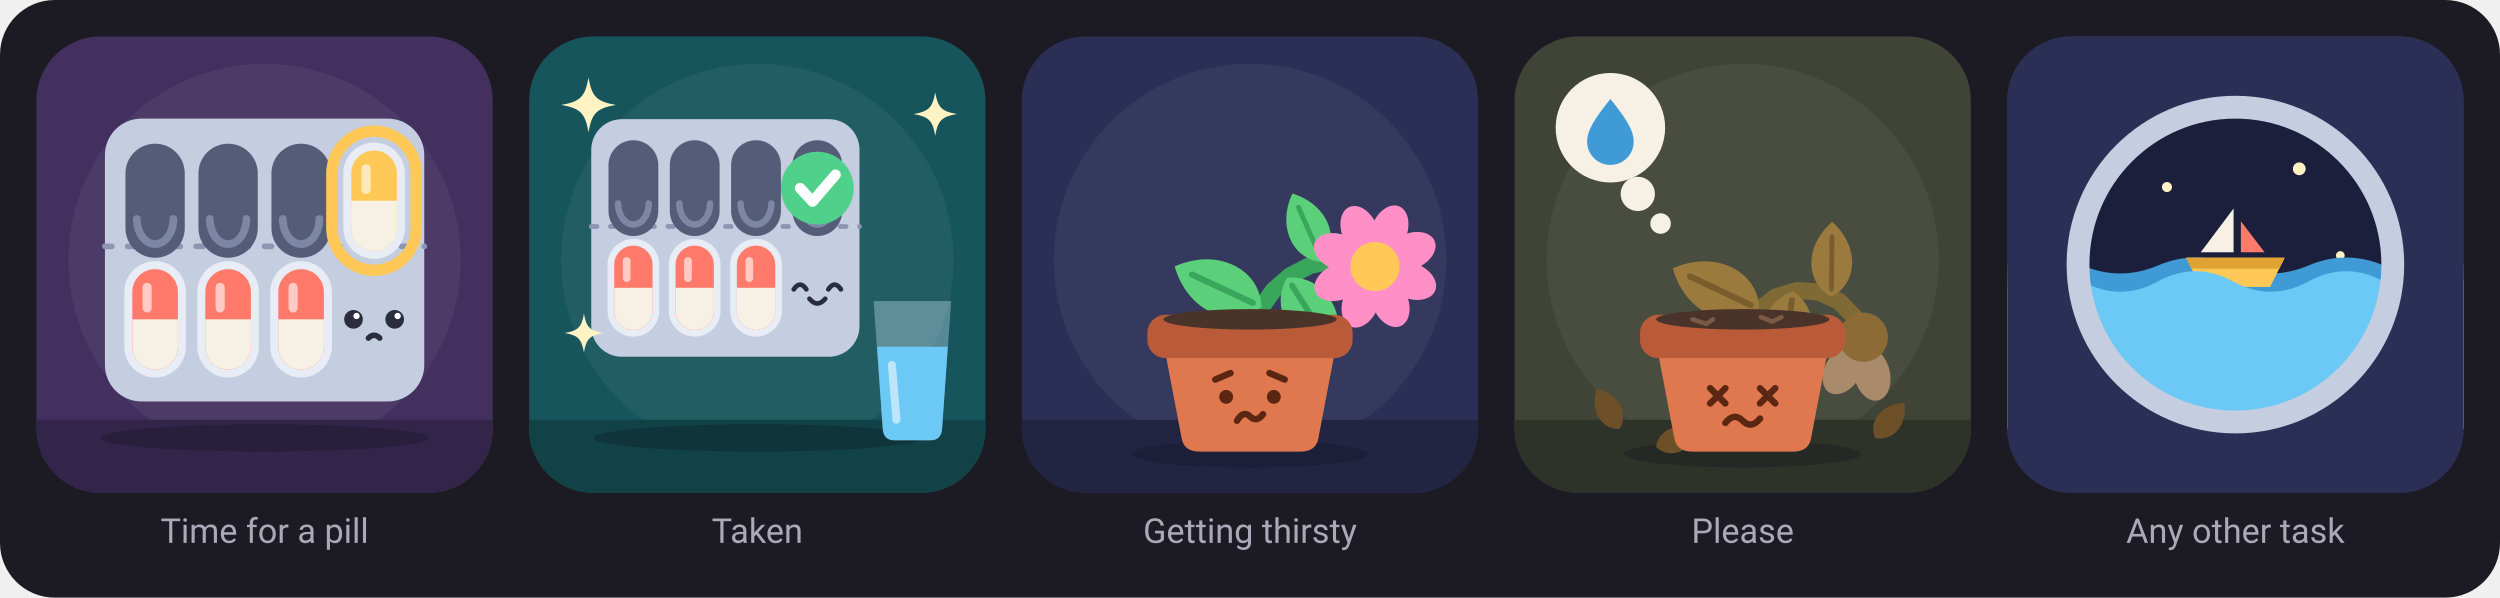
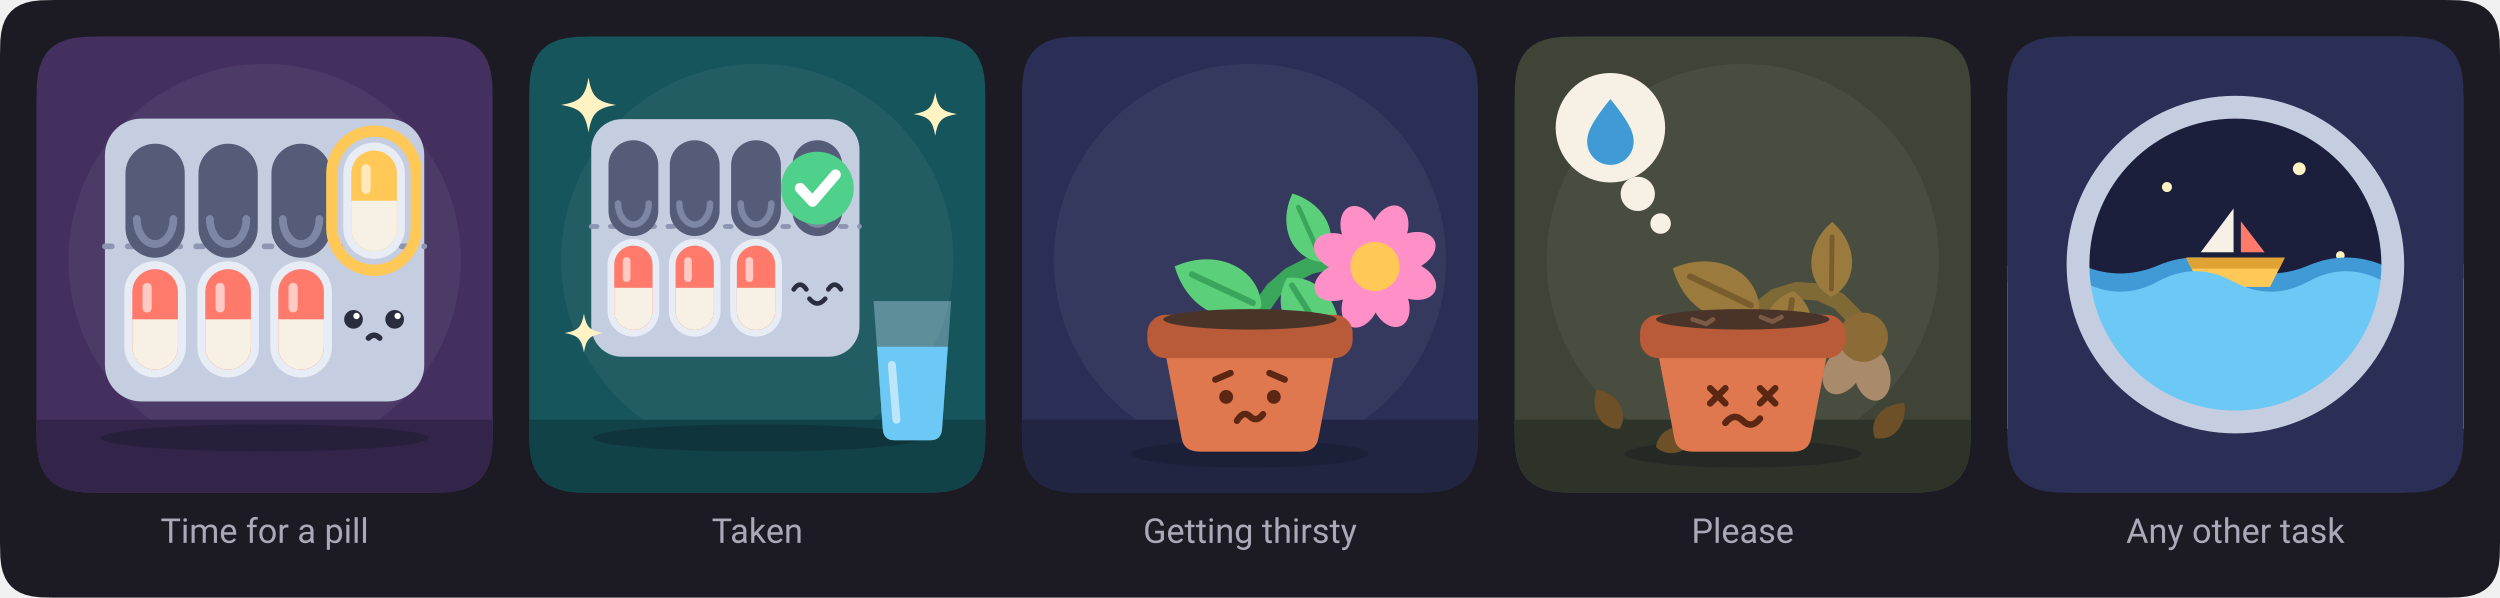
<svg xmlns="http://www.w3.org/2000/svg" width="1096" height="262" viewBox="0 0 1096 262">
-   <rect width="1096" height="262" rx="24" fill="#1C1B24" />
+   <path d="M1072 0L1078.26 0.14L1081.84 0.54L1084.73 1.22L1087.19 2.17L1089.3 3.4L1091.09 4.91L1092.6 6.7L1093.83 8.81L1094.78 11.27L1095.46 14.16L1095.86 17.74L1096 24L1096 238L1095.86 244.26L1095.46 247.84L1094.78 250.73L1093.83 253.19L1092.6 255.3L1091.09 257.09L1089.3 258.6L1087.19 259.83L1084.73 260.78L1081.84 261.46L1078.26 261.86L1072 262L24 262L17.74 261.86L14.16 261.46L11.27 260.78L8.81 259.83L6.7 258.6L4.91 257.09L3.4 255.3L2.17 253.19L1.22 250.73L0.54 247.84L0.14 244.26L0 238L0 24L0.14 17.74L0.54 14.16L1.22 11.27L2.17 8.81L3.4 6.7L4.91 4.91L6.7 3.4L8.81 2.17L11.27 1.22L14.16 0.54L17.74 0.14L24 0Z" fill="#1C1B24" />
  <svg x="16" y="16" width="200" height="200" class="ht-scene ht-scene-pills" viewBox="0 0 200 200" role="img" aria-label="pills" data-scene="pills" data-state="due">
-     <rect data-part="tile" width="200" height="200" rx="28" fill="#43305f" />
+     <path data-part="tile" d="M172 0L179.31 0.16L183.48 0.63L186.86 1.43L189.72 2.54L192.18 3.97L194.28 5.72L196.03 7.82L197.46 10.28L198.57 13.14L199.37 16.52L199.84 20.69L200 28L200 172L199.84 179.31L199.37 183.48L198.57 186.86L197.46 189.72L196.03 192.18L194.28 194.28L192.18 196.03L189.72 197.46L186.86 198.57L183.48 199.37L179.31 199.84L172 200L28 200L20.69 199.84L16.52 199.37L13.14 198.57L10.28 197.46L7.82 196.03L5.72 194.28L3.97 192.18L2.54 189.72L1.43 186.86L0.63 183.48L0.16 179.31L0 172L0 28L0.16 20.69L0.63 16.52L1.43 13.14L2.54 10.28L3.97 7.82L5.72 5.72L7.82 3.97L10.28 2.54L13.14 1.43L16.52 0.63L20.69 0.16L28 0Z" fill="#43305f" />
    <circle cx="100" cy="98" r="86" fill="#fff" opacity=".05" />
-     <path data-part="floor" d="M0 168H200V172a28 28 0 0 1-28 28H28a28 28 0 0 1-28-28Z" fill="#33254a" />
+     <path data-part="floor" d="M0 168H200V172L200 172L199.84 179.31L199.37 183.48L198.57 186.86L197.46 189.72L196.03 192.18L194.28 194.28L192.18 196.03L189.72 197.46L186.86 198.57L183.48 199.37L179.31 199.84L172 200L28 200L20.69 199.84L16.52 199.37L13.14 198.57L10.28 197.46L7.82 196.03L5.72 194.28L3.97 192.18L2.54 189.72L1.43 186.86L0.63 183.48L0.16 179.31L0 172Z" fill="#33254a" />
    <ellipse cx="100" cy="176" rx="72" ry="6" fill="#0c0f1e" opacity="0.28" />
    <g transform="translate(100 100)">
      <g transform="translate(-100 -100)">
        <rect x="30" y="36" width="140" height="124" rx="16" fill="#c5cde0" />
        <path d="M30 92H170" stroke="#8c96b3" stroke-width="2.5" stroke-dasharray="3 7" stroke-linecap="round" />
        <g data-part="empty-well" data-index="0">
          <rect x="39" y="47" width="26" height="50" rx="13" fill="#545c78" />
          <path d="M44 80a8 11 0 0 0 16 0" fill="none" stroke="#7d86a3" stroke-width="3.4" stroke-linecap="round" />
        </g>
        <g data-part="empty-well" data-index="1">
          <rect x="71" y="47" width="26" height="50" rx="13" fill="#545c78" />
          <path d="M76 80a8 11 0 0 0 16 0" fill="none" stroke="#7d86a3" stroke-width="3.4" stroke-linecap="round" />
        </g>
        <g data-part="empty-well" data-index="2">
          <rect x="103" y="47" width="26" height="50" rx="13" fill="#545c78" />
          <path d="M108 80a8 11 0 0 0 16 0" fill="none" stroke="#7d86a3" stroke-width="3.4" stroke-linecap="round" />
        </g>
        <g data-part="pill" data-index="4">
          <rect x="38.5" y="98.5" width="27" height="51" rx="13.5" fill="#e8ecf5" />
          <g transform="translate(52 124)">
            <rect x="-10" y="-22" width="20" height="44" rx="10" fill="#ff7a6b" />
            <path d="M-10 0H10V12A10 10 0 0 1-10 12Z" fill="#f6f1e4" />
            <rect x="-5.5" y="-16" width="4" height="13" rx="2" fill="#fff" opacity="0.6" />
          </g>
        </g>
        <g data-part="pill" data-index="5">
          <rect x="70.5" y="98.5" width="27" height="51" rx="13.5" fill="#e8ecf5" />
          <g transform="translate(84 124)">
            <rect x="-10" y="-22" width="20" height="44" rx="10" fill="#ff7a6b" />
            <path d="M-10 0H10V12A10 10 0 0 1-10 12Z" fill="#f6f1e4" />
            <rect x="-5.5" y="-16" width="4" height="13" rx="2" fill="#fff" opacity="0.6" />
          </g>
        </g>
        <g data-part="pill" data-index="6">
          <rect x="102.5" y="98.5" width="27" height="51" rx="13.5" fill="#e8ecf5" />
          <g transform="translate(116 124)">
            <rect x="-10" y="-22" width="20" height="44" rx="10" fill="#ff7a6b" />
            <path d="M-10 0H10V12A10 10 0 0 1-10 12Z" fill="#f6f1e4" />
            <rect x="-5.5" y="-16" width="4" height="13" rx="2" fill="#fff" opacity="0.6" />
          </g>
        </g>
        <g data-part="halo">
          <g transform="translate(148 72)">
            <g class="ht-a-pulse">
              <rect x="-18.5" y="-30.5" width="37" height="61" rx="18.5" fill="none" stroke="#ffc857" stroke-width="5" opacity="1" />
            </g>
          </g>
        </g>
        <rect x="134.5" y="46.5" width="27" height="51" rx="13.5" fill="#e8ecf5" />
        <g data-part="next-pill" data-index="3">
          <g transform="translate(148 72)">
            <g class="ht-a-throb">
              <rect x="-10" y="-22" width="20" height="44" rx="10" fill="#ffc857" />
              <path d="M-10 0H10V12A10 10 0 0 1-10 12Z" fill="#f6f1e4" />
              <rect x="-5.5" y="-16" width="4" height="13" rx="2" fill="#fff" opacity="0.6" />
            </g>
          </g>
        </g>
        <g data-part="face">
          <g transform="translate(148 124) scale(0.82)">
            <circle cx="-11" cy="0" r="5" fill="#2a2d3e" />
            <circle cx="-9.4" cy="-1.8" r="1.7" fill="#fff" />
            <circle cx="11" cy="0" r="5" fill="#2a2d3e" />
            <circle cx="12.6" cy="-1.8" r="1.7" fill="#fff" />
            <path d="M-3 10q3-3 6 0" fill="none" stroke="#2a2d3e" stroke-width="3" stroke-linecap="round" stroke-linejoin="round" />
          </g>
        </g>
      </g>
    </g>
  </svg>
  <text x="116" y="238" text-anchor="middle" fill="#ABA8B8" font-size="15" font-family="-apple-system, Segoe UI, Roboto, Helvetica, Arial, sans-serif">Time for a pill</text>
  <svg x="232" y="16" width="200" height="200" class="ht-scene ht-scene-pills" viewBox="0 0 200 200" role="img" aria-label="pills" data-scene="pills" data-state="clean">
-     <rect data-part="tile" width="200" height="200" rx="28" fill="#17555c" />
+     <path data-part="tile" d="M172 0L179.31 0.16L183.48 0.63L186.86 1.43L189.72 2.54L192.18 3.97L194.28 5.72L196.03 7.82L197.46 10.28L198.57 13.14L199.37 16.52L199.84 20.69L200 28L200 172L199.84 179.31L199.37 183.48L198.57 186.86L197.46 189.72L196.03 192.18L194.28 194.28L192.18 196.03L189.72 197.46L186.86 198.57L183.48 199.37L179.31 199.84L172 200L28 200L20.69 199.84L16.52 199.37L13.14 198.57L10.28 197.46L7.82 196.03L5.72 194.28L3.97 192.18L2.54 189.72L1.43 186.86L0.63 183.48L0.16 179.31L0 172L0 28L0.16 20.69L0.63 16.52L1.43 13.14L2.54 10.28L3.97 7.82L5.72 5.72L7.82 3.97L10.28 2.54L13.14 1.43L16.52 0.63L20.69 0.16L28 0Z" fill="#17555c" />
    <circle cx="100" cy="98" r="86" fill="#fff" opacity=".05" />
-     <path data-part="floor" d="M0 168H200V172a28 28 0 0 1-28 28H28a28 28 0 0 1-28-28Z" fill="#114247" />
+     <path data-part="floor" d="M0 168H200V172L200 172L199.84 179.31L199.37 183.48L198.57 186.86L197.46 189.72L196.03 192.18L194.28 194.28L192.18 196.03L189.72 197.46L186.86 198.57L183.48 199.37L179.31 199.84L172 200L28 200L20.69 199.84L16.52 199.37L13.14 198.57L10.28 197.46L7.82 196.03L5.72 194.28L3.97 192.18L2.54 189.72L1.43 186.86L0.63 183.48L0.16 179.31L0 172Z" fill="#114247" />
    <ellipse cx="100" cy="176" rx="72" ry="6" fill="#0c0f1e" opacity="0.28" />
    <g transform="translate(86 90) scale(0.84)">
      <g transform="translate(-100 -100)">
        <rect x="30" y="36" width="140" height="124" rx="16" fill="#c5cde0" />
        <path d="M30 92H170" stroke="#8c96b3" stroke-width="2.5" stroke-dasharray="3 7" stroke-linecap="round" />
        <g data-part="empty-well" data-index="0">
          <rect x="39" y="47" width="26" height="50" rx="13" fill="#545c78" />
          <path d="M44 80a8 11 0 0 0 16 0" fill="none" stroke="#7d86a3" stroke-width="3.4" stroke-linecap="round" />
        </g>
        <g data-part="empty-well" data-index="1">
          <rect x="71" y="47" width="26" height="50" rx="13" fill="#545c78" />
          <path d="M76 80a8 11 0 0 0 16 0" fill="none" stroke="#7d86a3" stroke-width="3.4" stroke-linecap="round" />
        </g>
        <g data-part="empty-well" data-index="2">
          <rect x="103" y="47" width="26" height="50" rx="13" fill="#545c78" />
          <path d="M108 80a8 11 0 0 0 16 0" fill="none" stroke="#7d86a3" stroke-width="3.4" stroke-linecap="round" />
        </g>
        <g data-part="pill" data-index="4">
          <rect x="38.5" y="98.5" width="27" height="51" rx="13.5" fill="#e8ecf5" />
          <g transform="translate(52 124)">
            <rect x="-10" y="-22" width="20" height="44" rx="10" fill="#ff7a6b" />
            <path d="M-10 0H10V12A10 10 0 0 1-10 12Z" fill="#f6f1e4" />
            <rect x="-5.5" y="-16" width="4" height="13" rx="2" fill="#fff" opacity="0.6" />
          </g>
        </g>
        <g data-part="pill" data-index="5">
          <rect x="70.5" y="98.5" width="27" height="51" rx="13.5" fill="#e8ecf5" />
          <g transform="translate(84 124)">
            <rect x="-10" y="-22" width="20" height="44" rx="10" fill="#ff7a6b" />
            <path d="M-10 0H10V12A10 10 0 0 1-10 12Z" fill="#f6f1e4" />
            <rect x="-5.5" y="-16" width="4" height="13" rx="2" fill="#fff" opacity="0.6" />
          </g>
        </g>
        <g data-part="pill" data-index="6">
          <rect x="102.5" y="98.5" width="27" height="51" rx="13.5" fill="#e8ecf5" />
          <g transform="translate(116 124)">
            <rect x="-10" y="-22" width="20" height="44" rx="10" fill="#ff7a6b" />
            <path d="M-10 0H10V12A10 10 0 0 1-10 12Z" fill="#f6f1e4" />
            <rect x="-5.5" y="-16" width="4" height="13" rx="2" fill="#fff" opacity="0.6" />
          </g>
        </g>
        <g data-part="empty-well" data-index="3">
          <rect x="135" y="47" width="26" height="50" rx="13" fill="#545c78" />
          <path d="M140 80a8 11 0 0 0 16 0" fill="none" stroke="#7d86a3" stroke-width="3.4" stroke-linecap="round" />
        </g>
        <g data-part="face">
          <g transform="translate(148 124) scale(0.82)">
            <path d="M-15 1q4-6 8 0" fill="none" stroke="#2a2d3e" stroke-width="3" stroke-linecap="round" stroke-linejoin="round" />
            <path d="M7 1q4-6 8 0" fill="none" stroke="#2a2d3e" stroke-width="3" stroke-linecap="round" stroke-linejoin="round" />
            <path d="M-5 7q5 6 10 0" fill="none" stroke="#2a2d3e" stroke-width="3" stroke-linecap="round" stroke-linejoin="round" />
          </g>
        </g>
        <g data-part="check">
          <g transform="translate(148 72)">
            <circle r="19" fill="#4fd18b" />
            <path d="M-9 0l6.5 7L9.5-7" fill="none" stroke="#fff" stroke-width="5.5" stroke-linecap="round" stroke-linejoin="round" />
          </g>
        </g>
      </g>
    </g>
    <g data-part="glass">
      <g transform="translate(168 146)">
        <path d="M-17-30H17L13 26Q12.6 31 8 31H-8Q-12.6 31-13 26Z" fill="#cfe8ff" opacity=".35" />
        <path d="M-15.5-10H15.5L13 26Q12.6 31 8 31H-8Q-12.6 31-13 26Z" fill="#6cc8f5" />
        <path d="M-9-2L-7 22" stroke="#fff" stroke-width="3.5" stroke-linecap="round" opacity=".55" />
      </g>
    </g>
    <g data-part="sparkle">
      <g transform="translate(26 30) scale(1.2)">
        <g class="ht-a-twinkle ht-d1">
          <path d="M0-10C1.2-3 3-1.2 10 0C3 1.2 1.2 3 0 10C-1.2 3-3 1.2-10 0C-3-1.2-1.2-3 0-10Z" fill="#fff3c4" />
        </g>
      </g>
    </g>
    <g data-part="sparkle">
      <g transform="translate(178 34) scale(0.95)">
        <g class="ht-a-twinkle ht-d2">
          <path d="M0-10C1.2-3 3-1.2 10 0C3 1.2 1.2 3 0 10C-1.2 3-3 1.2-10 0C-3-1.2-1.2-3 0-10Z" fill="#fff3c4" />
        </g>
      </g>
    </g>
    <g data-part="sparkle">
      <g transform="translate(24 130) scale(0.85)">
        <g class="ht-a-twinkle ht-d3">
          <path d="M0-10C1.2-3 3-1.2 10 0C3 1.2 1.2 3 0 10C-1.2 3-3 1.2-10 0C-3-1.2-1.2-3 0-10Z" fill="#fff3c4" />
        </g>
      </g>
    </g>
  </svg>
  <text x="332" y="238" text-anchor="middle" fill="#ABA8B8" font-size="15" font-family="-apple-system, Segoe UI, Roboto, Helvetica, Arial, sans-serif">Taken</text>
  <svg x="448" y="16" width="200" height="200" class="ht-scene ht-scene-plant" viewBox="0 0 200 200" role="img" aria-label="plant" data-scene="plant" data-state="accumulating">
-     <rect data-part="tile" width="200" height="200" rx="28" fill="#2b2f55" />
+     <path data-part="tile" d="M172 0L179.31 0.16L183.48 0.63L186.86 1.43L189.72 2.54L192.18 3.97L194.28 5.72L196.03 7.82L197.46 10.28L198.57 13.14L199.37 16.52L199.84 20.69L200 28L200 172L199.84 179.31L199.37 183.48L198.57 186.86L197.46 189.72L196.03 192.18L194.28 194.28L192.18 196.03L189.72 197.46L186.86 198.57L183.48 199.37L179.31 199.84L172 200L28 200L20.69 199.84L16.52 199.37L13.14 198.57L10.28 197.46L7.82 196.03L5.72 194.28L3.97 192.18L2.54 189.72L1.43 186.86L0.63 183.48L0.16 179.31L0 172L0 28L0.16 20.69L0.63 16.52L1.43 13.14L2.54 10.28L3.97 7.82L5.72 5.72L7.82 3.97L10.28 2.54L13.14 1.43L16.52 0.63L20.69 0.16L28 0Z" fill="#2b2f55" />
    <circle cx="100" cy="98" r="86" fill="#fff" opacity=".05" />
-     <path data-part="floor" d="M0 168H200V172a28 28 0 0 1-28 28H28a28 28 0 0 1-28-28Z" fill="#212542" />
+     <path data-part="floor" d="M0 168H200V172L200 172L199.84 179.31L199.37 183.48L198.57 186.86L197.46 189.72L196.03 192.18L194.28 194.28L192.18 196.03L189.72 197.46L186.86 198.57L183.48 199.37L179.31 199.84L172 200L28 200L20.69 199.84L16.52 199.37L13.14 198.57L10.28 197.46L7.82 196.03L5.72 194.28L3.97 192.18L2.54 189.72L1.43 186.86L0.63 183.48L0.16 179.31L0 172Z" fill="#212542" />
    <ellipse cx="100" cy="183" rx="52" ry="6" fill="#0c0f1e" opacity="0.28" />
    <g transform="translate(100 138)">
      <g data-part="stem">
        <path d="M0 0L1.18 -9.65L4.66 -18.74L10.23 -26.71L17.55 -33.11L26.21 -37.55L35.68 -39.77L45.4 -39.63L54.81 -37.16" fill="none" stroke="#3aa65b" stroke-width="7.5" stroke-linecap="round" stroke-linejoin="round" />
        <g transform="translate(5.03 -19.42) rotate(-64.95) scale(1.05)">
          <path d="M0 0C-14-7-15-27 0-40C15-27 14-7 0 0Z" fill="#5ccf7a" />
          <path d="M0-4V-32" stroke="#3aa65b" stroke-width="2.6" stroke-linecap="round" />
        </g>
        <g transform="translate(16.28 -32.21) rotate(147.63)">
          <path d="M0 0C-14-7-15-27 0-40C15-27 14-7 0 0Z" fill="#5ccf7a" />
          <path d="M0-4V-32" stroke="#3aa65b" stroke-width="2.6" stroke-linecap="round" />
        </g>
        <g transform="translate(31.83 -39.16) rotate(-23.79) scale(0.82)">
          <path d="M0 0C-14-7-15-27 0-40C15-27 14-7 0 0Z" fill="#5ccf7a" />
          <path d="M0-4V-32" stroke="#3aa65b" stroke-width="2.6" stroke-linecap="round" />
        </g>
        <g data-part="flower">
          <g transform="translate(54.81 -37.16) rotate(111.73) scale(0.98)">
            <ellipse cx="0" cy="-17" rx="8" ry="12" transform="rotate(0)" fill="#ff8fc7" data-part="petal" />
            <ellipse cx="0" cy="-17" rx="8" ry="12" transform="rotate(45)" fill="#ff8fc7" data-part="petal" />
            <ellipse cx="0" cy="-17" rx="8" ry="12" transform="rotate(90)" fill="#ff8fc7" data-part="petal" />
            <ellipse cx="0" cy="-17" rx="8" ry="12" transform="rotate(135)" fill="#ff8fc7" data-part="petal" />
            <ellipse cx="0" cy="-17" rx="8" ry="12" transform="rotate(180)" fill="#ff8fc7" data-part="petal" />
            <ellipse cx="0" cy="-17" rx="8" ry="12" transform="rotate(225)" fill="#ff8fc7" data-part="petal" />
            <ellipse cx="0" cy="-17" rx="8" ry="12" transform="rotate(270)" fill="#ff8fc7" data-part="petal" />
            <ellipse cx="0" cy="-17" rx="8" ry="12" transform="rotate(315)" fill="#ff8fc7" data-part="petal" />
            <circle r="11" fill="#ffc857" />
          </g>
        </g>
      </g>
    </g>
    <path d="M62 134H138L130 176Q129 182 122 182H78Q71 182 70 176Z" fill="#e0784f" />
    <rect x="55" y="122" width="90" height="19" rx="8" fill="#b95a38" />
    <ellipse cx="100" cy="124" rx="38" ry="4.5" fill="#4a3429" data-part="soil" />
    <g data-part="face">
      <g transform="translate(100 158) scale(0.95)">
        <circle cx="-11" cy="0" r="3.2" fill="#5b2612" />
        <circle cx="11" cy="0" r="3.2" fill="#5b2612" />
        <path d="M-16-8l7-3" fill="none" stroke="#5b2612" stroke-width="3" stroke-linecap="round" stroke-linejoin="round" />
        <path d="M16-8l-7-3" fill="none" stroke="#5b2612" stroke-width="3" stroke-linecap="round" stroke-linejoin="round" />
        <path d="M-6 11q3-5 6-2t6-1" fill="none" stroke="#5b2612" stroke-width="3" stroke-linecap="round" stroke-linejoin="round" />
      </g>
    </g>
  </svg>
  <text x="548" y="238" text-anchor="middle" fill="#ABA8B8" font-size="15" font-family="-apple-system, Segoe UI, Roboto, Helvetica, Arial, sans-serif">Getting thirsty</text>
  <svg x="664" y="16" width="200" height="200" class="ht-scene ht-scene-plant" viewBox="0 0 200 200" role="img" aria-label="plant" data-scene="plant" data-state="due">
-     <rect data-part="tile" width="200" height="200" rx="28" fill="#3f4437" />
+     <path data-part="tile" d="M172 0L179.31 0.16L183.48 0.63L186.86 1.43L189.72 2.54L192.18 3.97L194.28 5.72L196.03 7.82L197.46 10.28L198.57 13.14L199.37 16.52L199.84 20.69L200 28L200 172L199.84 179.31L199.37 183.48L198.57 186.86L197.46 189.72L196.03 192.18L194.28 194.28L192.18 196.03L189.72 197.46L186.86 198.57L183.48 199.37L179.31 199.84L172 200L28 200L20.69 199.84L16.52 199.37L13.14 198.57L10.28 197.46L7.82 196.03L5.72 194.28L3.97 192.18L2.54 189.72L1.43 186.86L0.63 183.48L0.16 179.31L0 172L0 28L0.16 20.69L0.63 16.52L1.43 13.14L2.54 10.28L3.97 7.82L5.72 5.72L7.82 3.97L10.28 2.54L13.14 1.43L16.52 0.63L20.69 0.16L28 0Z" fill="#3f4437" />
    <circle cx="100" cy="98" r="86" fill="#fff" opacity=".05" />
-     <path data-part="floor" d="M0 168H200V172a28 28 0 0 1-28 28H28a28 28 0 0 1-28-28Z" fill="#2e332a" />
+     <path data-part="floor" d="M0 168H200V172L200 172L199.84 179.31L199.37 183.48L198.57 186.86L197.46 189.72L196.03 192.18L194.28 194.28L192.18 196.03L189.72 197.46L186.86 198.57L183.48 199.37L179.31 199.84L172 200L28 200L20.69 199.84L16.52 199.37L13.14 198.57L10.28 197.46L7.82 196.03L5.72 194.28L3.97 192.18L2.54 189.72L1.43 186.86L0.63 183.48L0.16 179.31L0 172Z" fill="#2e332a" />
    <ellipse cx="100" cy="183" rx="52" ry="6" fill="#0c0f1e" opacity="0.28" />
    <g data-part="fallen-leaf" data-index="0">
      <g transform="translate(46 172) rotate(-30) scale(0.5)">
        <path d="M0 0C-14-7-15-27 0-40C15-27 14-7 0 0Z" fill="#6d4f28" />
      </g>
    </g>
    <g data-part="fallen-leaf" data-index="1">
      <g transform="translate(158 176) rotate(40) scale(0.5)">
        <path d="M0 0C-14-7-15-27 0-40C15-27 14-7 0 0Z" fill="#6d4f28" />
      </g>
    </g>
    <g data-part="fallen-leaf" data-index="2">
      <g transform="translate(62 180) rotate(70) scale(0.5)">
        <path d="M0 0C-14-7-15-27 0-40C15-27 14-7 0 0Z" fill="#6d4f28" />
      </g>
    </g>
    <g transform="translate(100 138)">
      <g data-part="stem">
        <path d="M0 0L1.75 -9.54L6.79 -17.82L14.44 -23.78L23.71 -26.62L33.38 -25.98L42.2 -21.94L49 -15.03L52.89 -6.15" fill="none" stroke="#7f6a35" stroke-width="7.5" stroke-linecap="round" stroke-linejoin="round" />
        <g transform="translate(7.31 -18.4) rotate(-64.65) scale(1.05)">
          <path d="M0 0C-14-7-15-27 0-40C15-27 14-7 0 0Z" fill="#9b7a3e" />
          <path d="M0-4V-32" stroke="#7a5d2c" stroke-width="2.6" stroke-linecap="round" />
        </g>
        <g transform="translate(22.16 -26.4) rotate(188.03)">
          <path d="M0 0C-14-7-15-27 0-40C15-27 14-7 0 0Z" fill="#9b7a3e" />
          <path d="M0-4V-32" stroke="#7a5d2c" stroke-width="2.6" stroke-linecap="round" />
        </g>
        <g transform="translate(38.85 -23.94) rotate(0.71) scale(0.82)">
          <path d="M0 0C-14-7-15-27 0-40C15-27 14-7 0 0Z" fill="#9b7a3e" />
          <path d="M0-4V-32" stroke="#7a5d2c" stroke-width="2.6" stroke-linecap="round" />
        </g>
        <g data-part="flower">
          <g transform="translate(52.89 -6.15) rotate(166.73) scale(0.98)">
            <ellipse cx="0" cy="-17" rx="8" ry="12" transform="rotate(0)" fill="#a98a6b" data-part="petal" />
            <ellipse cx="0" cy="-17" rx="8" ry="12" transform="rotate(45)" fill="#a98a6b" data-part="petal" />
            <circle r="11" fill="#8d6b37" />
          </g>
        </g>
      </g>
    </g>
    <path d="M62 134H138L130 176Q129 182 122 182H78Q71 182 70 176Z" fill="#e0784f" />
    <rect x="55" y="122" width="90" height="19" rx="8" fill="#b95a38" />
    <ellipse cx="100" cy="124" rx="38" ry="4.5" fill="#4a3429" data-part="soil" />
    <g data-part="cracks">
      <path d="M78 124l6 2 3-2M108 123l5 2 4-2" fill="none" stroke="#7a5a44" stroke-width="2" stroke-linecap="round" />
    </g>
    <g data-part="face">
      <g transform="translate(100 158) scale(0.95)">
        <path d="M-15-4l7 7m0-7l-7 7" fill="none" stroke="#5b2612" stroke-width="3" stroke-linecap="round" stroke-linejoin="round" />
        <path d="M8-4l7 7m0-7l-7 7" fill="none" stroke="#5b2612" stroke-width="3" stroke-linecap="round" stroke-linejoin="round" />
        <path d="M-8 12q4-5 8-1t8-1" fill="none" stroke="#5b2612" stroke-width="3" stroke-linecap="round" stroke-linejoin="round" />
      </g>
    </g>
    <g data-part="thirst">
      <circle cx="64" cy="82" r="4.5" fill="#f6f1e4" />
      <circle cx="54" cy="69" r="7.5" fill="#f6f1e4" />
      <g transform="translate(42 40)">
        <g class="ht-a-pulse">
          <circle r="24" fill="#f6f1e4" />
          <g transform="translate(0 1) scale(1.7)">
            <path d="M0-8C4-3 6 0 6 3a6 6 0 0 1-12 0C-6 0-4-3 0-8Z" fill="#3f9ad6" />
          </g>
        </g>
      </g>
    </g>
  </svg>
  <text x="764" y="238" text-anchor="middle" fill="#ABA8B8" font-size="15" font-family="-apple-system, Segoe UI, Roboto, Helvetica, Arial, sans-serif">Please</text>
  <svg x="880" y="16" width="200" height="200" class="ht-scene ht-scene-generic" viewBox="0 0 200 200" role="img" aria-label="generic" data-scene="generic" data-state="accumulating">
-     <rect data-part="tile" width="200" height="200" rx="28" fill="#2b2f55" />
+     <path data-part="tile" d="M172 0L179.31 0.16L183.48 0.63L186.86 1.43L189.72 2.54L192.18 3.97L194.28 5.72L196.03 7.82L197.46 10.28L198.57 13.14L199.37 16.52L199.84 20.69L200 28L200 172L199.84 179.31L199.37 183.48L198.57 186.86L197.46 189.72L196.03 192.18L194.28 194.28L192.18 196.03L189.72 197.46L186.86 198.57L183.48 199.37L179.31 199.84L172 200L28 200L20.69 199.84L16.52 199.37L13.14 198.57L10.28 197.46L7.82 196.03L5.72 194.28L3.97 192.18L2.54 189.72L1.43 186.86L0.63 183.48L0.16 179.31L0 172L0 28L0.16 20.69L0.63 16.52L1.43 13.14L2.54 10.28L3.97 7.82L5.72 5.72L7.82 3.97L10.28 2.54L13.14 1.43L16.52 0.63L20.69 0.16L28 0Z" fill="#2b2f55" />
    <circle cx="100" cy="100" r="66" fill="#0e1228" opacity=".55" />
    <g fill="#fff3c4">
      <circle cx="70" cy="66" r="2.2" />
      <circle cx="128" cy="58" r="2.8" />
      <circle cx="146" cy="96" r="1.9" />
      <circle cx="58" cy="108" r="1.7" />
    </g>
    <g data-part="water">
      <g class="ht-a-tide-back">
        <path d="M-66 100.39q16.5 -7 33 0t33 0q16.5 -7 33 0t33 0q16.5 -7 33 0t33 0q16.5 -7 33 0t33 0q16.5 -7 33 0t33 0q16.5 -7 33 0t33 0V172H-66Z" fill="#3f9ad6" />
      </g>
      <g data-part="boat">
        <g transform="translate(100 99.39)">
          <g class="ht-a-bob">
            <g transform="translate(0 0) scale(0.8)">
              <path d="M-1-30V-6H-19Z" fill="#f6f1e4" />
              <path d="M3-23V-6H16Z" fill="#ff7a6b" />
              <path d="M-27-3H27L19 13H-19Z" fill="#ffc857" />
              <path d="M-27-3H27L24 3H-24Z" fill="#e0a233" />
            </g>
          </g>
        </g>
      </g>
      <g class="ht-a-tide">
        <path d="M-66 107.39q16.5 -9 33 0t33 0q16.5 -9 33 0t33 0q16.5 -9 33 0t33 0q16.5 -9 33 0t33 0q16.5 -9 33 0t33 0q16.5 -9 33 0t33 0V172H-66Z" fill="#6cc8f5" />
      </g>
    </g>
    <path d="M0 28A28 28 0 0 1 28 0H172A28 28 0 0 1 200 28V172A28 28 0 0 1 172 200H28A28 28 0 0 1 0 172ZM34 100a66 66 0 1 0 132 0a66 66 0 1 0 -132 0Z" fill="#2b2f55" fill-rule="evenodd" />
    <g data-part="ring">
      <circle cx="100" cy="100" r="69" fill="none" stroke="#c5cde0" stroke-width="10" />
    </g>
  </svg>
  <text x="980" y="238" text-anchor="middle" fill="#ABA8B8" font-size="15" font-family="-apple-system, Segoe UI, Roboto, Helvetica, Arial, sans-serif">Any other task</text>
</svg>
